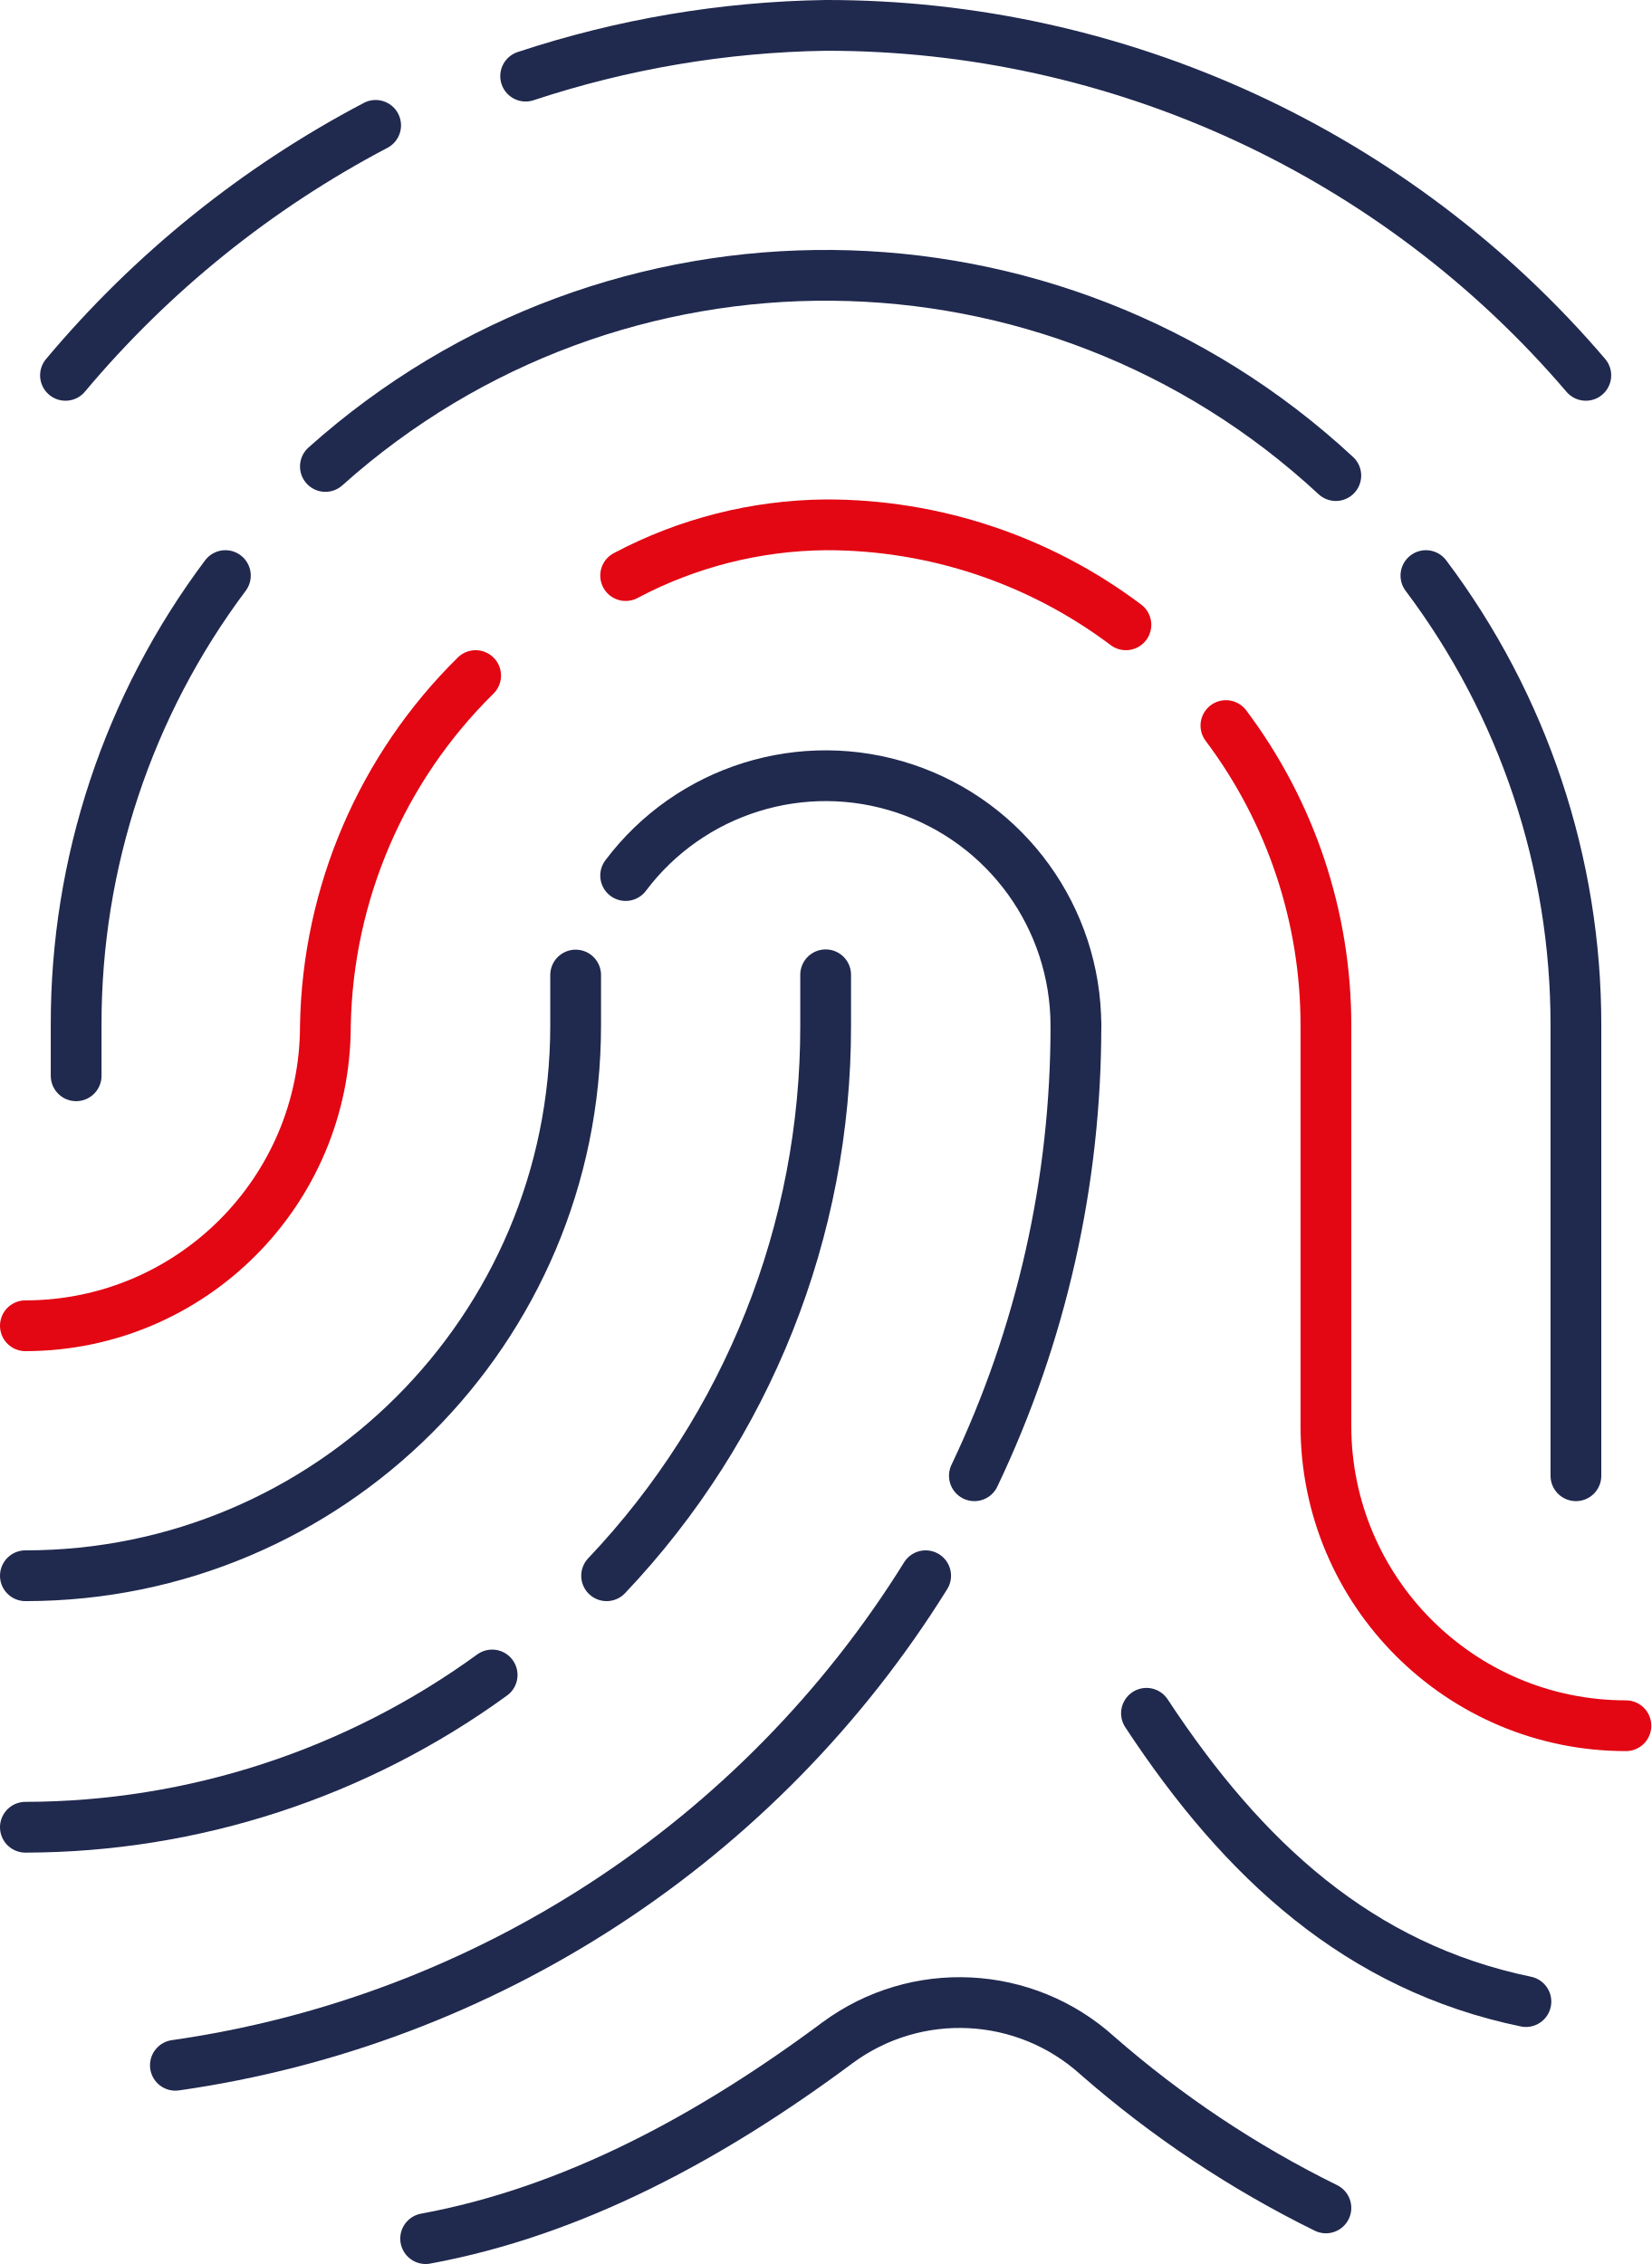
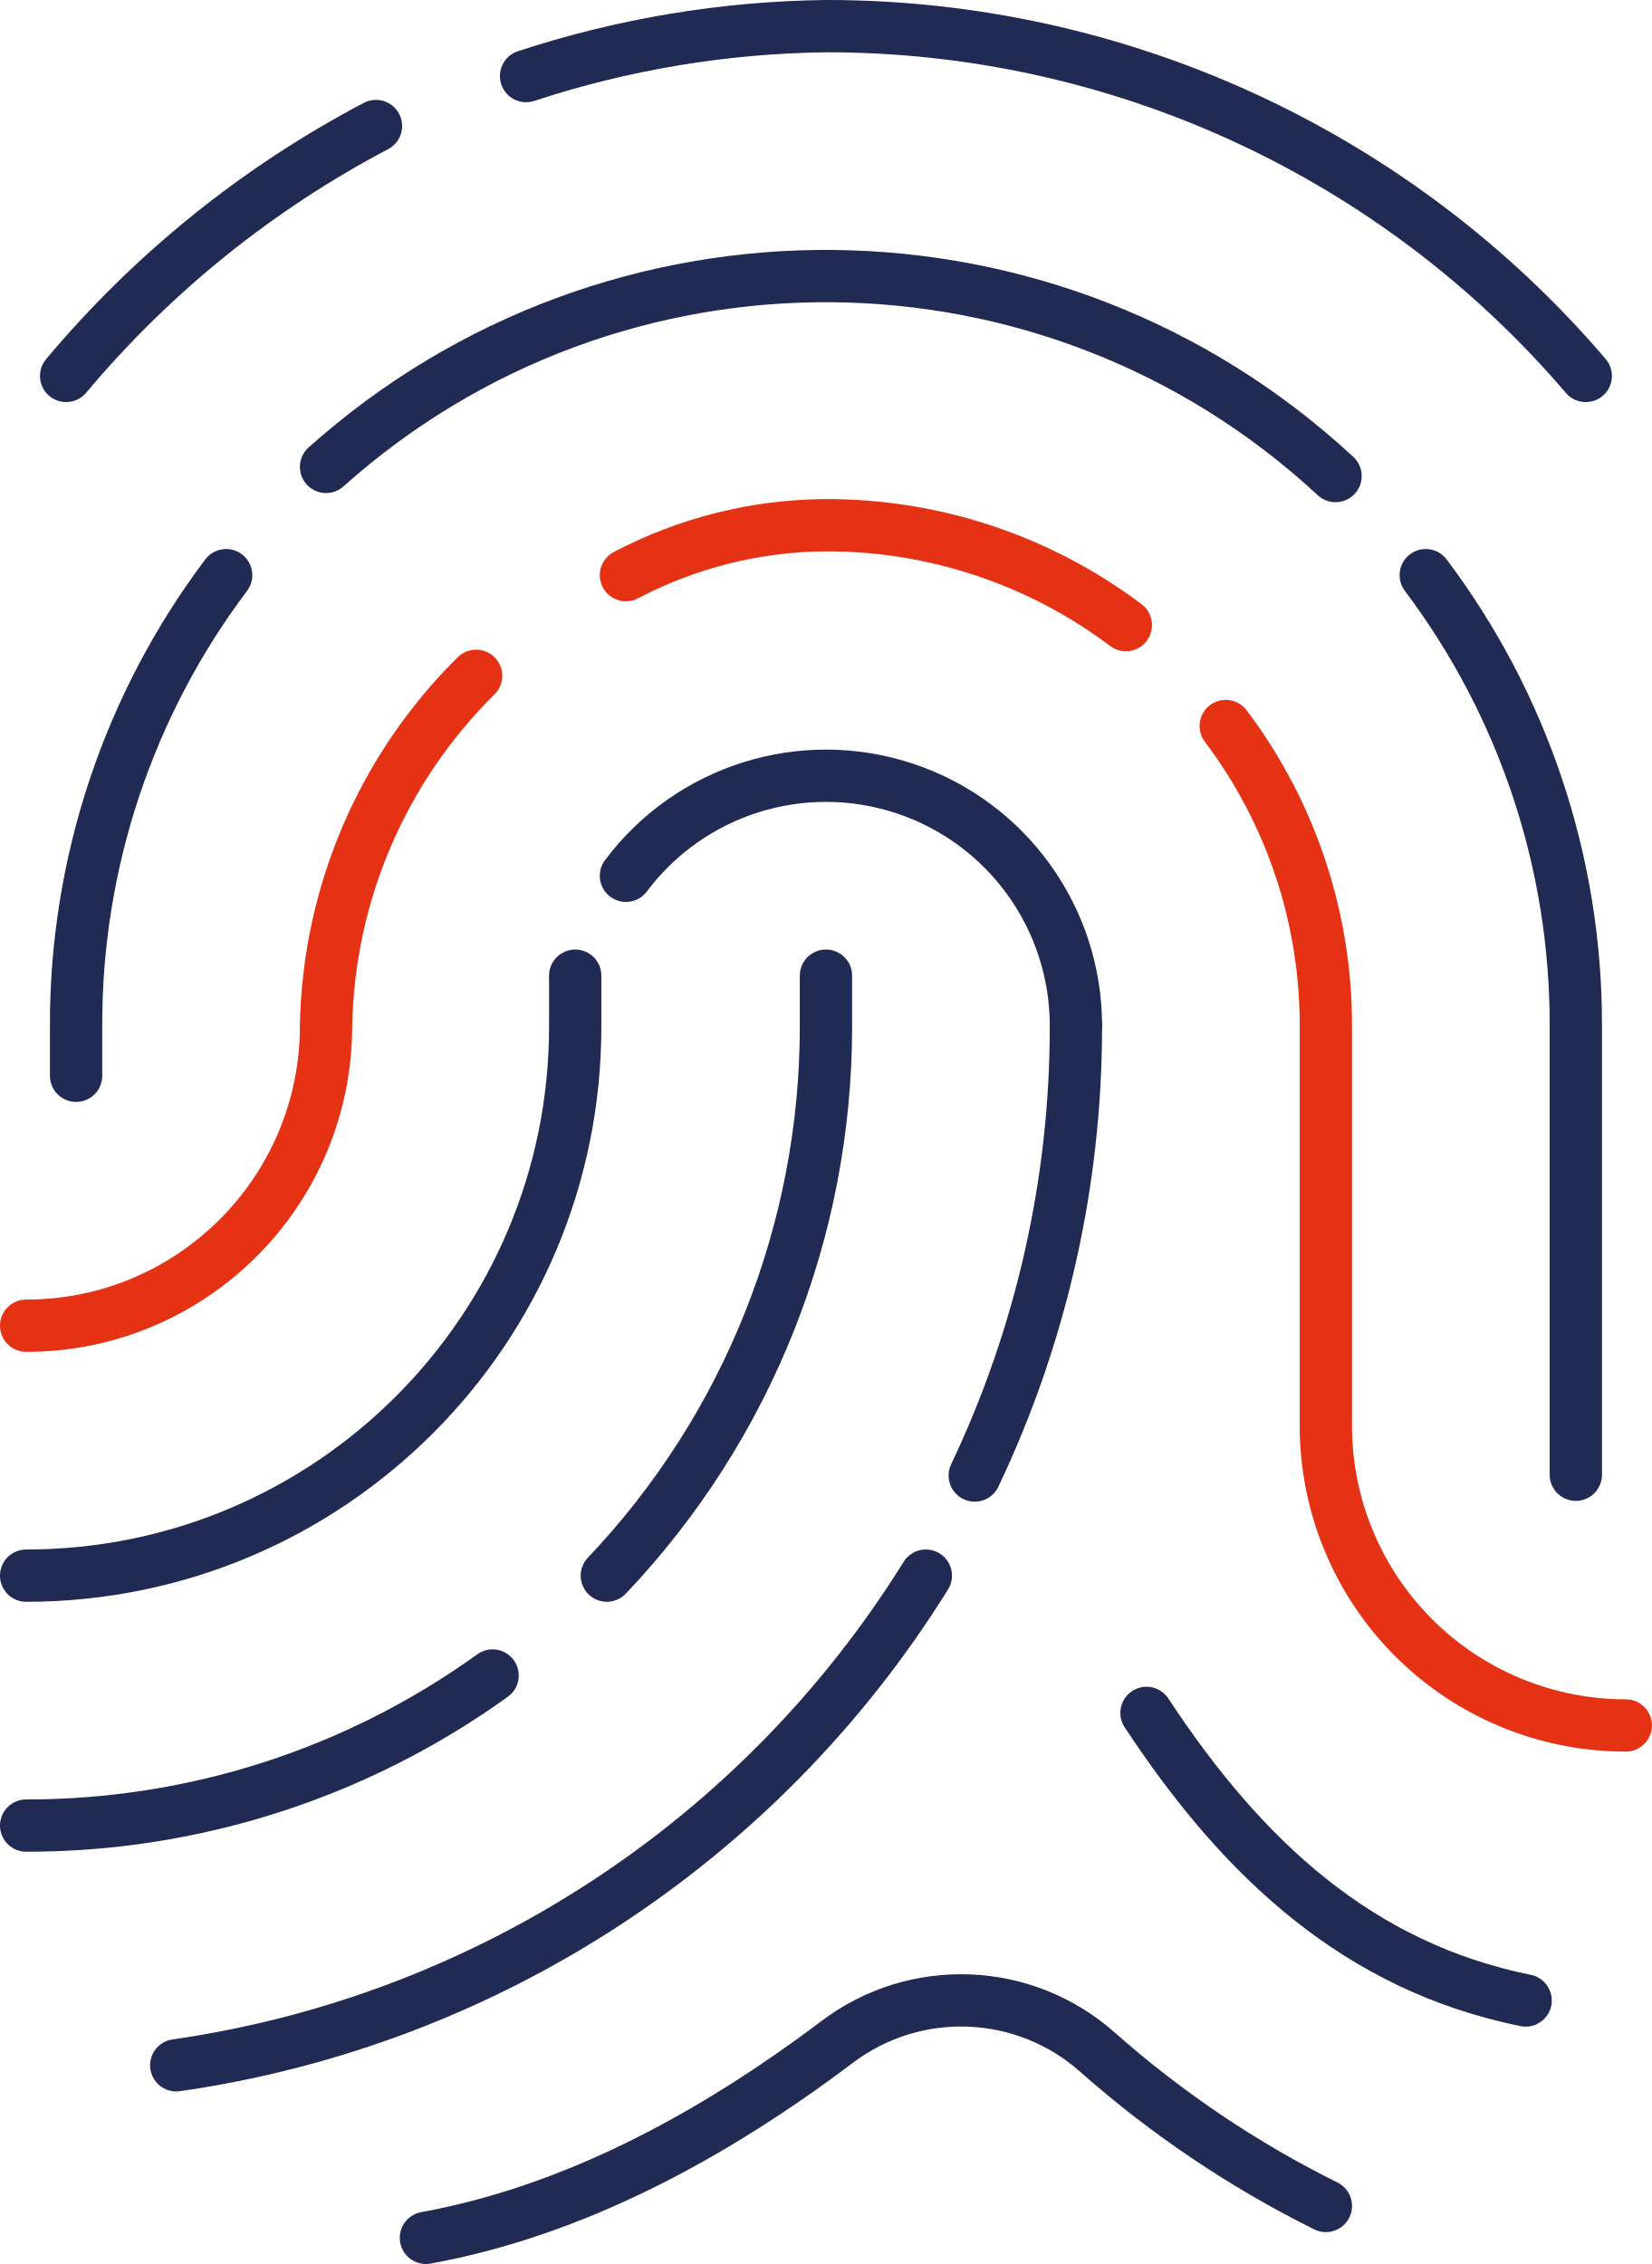
- <svg xmlns="http://www.w3.org/2000/svg" viewBox="0 0 65.06 89.21">
+ <svg xmlns="http://www.w3.org/2000/svg" viewBox="0 0 63.18 86.6">
  <defs>
-     <style>.cls-1,.cls-2{fill:none;stroke-linecap:round;stroke-linejoin:round;stroke-width:2px;}.cls-1{stroke:#20294e;}.cls-2{stroke:#e30613;}</style>
+     <style>.cls-1,.cls-2{fill:none;stroke-linecap:round;stroke-linejoin:round;stroke-width:2px;}.cls-1{stroke:#202a52;}.cls-2{stroke:#e63214;}</style>
  </defs>
-   <g id="Laag_2" data-name="Laag 2">
-     <g id="Laag_3" data-name="Laag 3">
-       <path class="cls-1" d="M36.47,62.09A41.76,41.76,0,0,1,6.91,81.38" />
-       <path class="cls-1" d="M42.39,40.41a41.13,41.13,0,0,1-4,17.74" />
-       <path class="cls-1" d="M56.18,22.68a29.43,29.43,0,0,1,5.91,17.73V58.15" />
-       <path class="cls-1" d="M12.82,18.38a29.55,29.55,0,0,1,39.81.36" />
-       <path class="cls-1" d="M3,42.39v-2A29.43,29.43,0,0,1,8.88,22.68" />
-       <path class="cls-1" d="M24.65,34.5a9.86,9.86,0,0,1,17.74,5.91" />
-       <path class="cls-1" d="M1,62.09A21.68,21.68,0,0,0,22.68,40.42v-2" />
-       <path class="cls-2" d="M48.3,28.59a19.64,19.64,0,0,1,3.94,11.82V56.18A11.82,11.82,0,0,0,64.06,68" />
-       <path class="cls-2" d="M24.65,22.68a17.16,17.16,0,0,1,7.88-2,19.6,19.6,0,0,1,11.83,3.94" />
-       <path class="cls-2" d="M1,52.24A11.83,11.83,0,0,0,12.82,40.41a19.86,19.86,0,0,1,5.92-13.79" />
-       <path class="cls-1" d="M45.17,67.51c3.82,5.81,8.39,10,14.95,11.36" />
-       <path class="cls-1" d="M52.24,87a41.54,41.54,0,0,1-9-6A8.1,8.1,0,0,0,33,80.49C28,84.21,22.58,87.14,16.77,88.21" />
-       <path class="cls-1" d="M23.9,62.09a31.43,31.43,0,0,0,8.63-21.68v-2" />
-       <path class="cls-1" d="M1,72A31.36,31.36,0,0,0,19.39,66" />
-       <path class="cls-1" d="M20.71,3A39.51,39.51,0,0,1,32.53,1,39.32,39.32,0,0,1,62.48,14.79" />
-       <path class="cls-1" d="M2.58,14.79A40.55,40.55,0,0,1,14.8,4.94" />
-     </g>
+   <g>
+     <path class="cls-1" d="M35.41,60.27A40.56,40.56,0,0,1,6.74,79" />
+     <path class="cls-1" d="M41.15,39.24a39.94,39.94,0,0,1-3.87,17.2" />
+     <path class="cls-1" d="M54.53,22a28.55,28.55,0,0,1,5.74,17.21v17.2" />
+     <path class="cls-1" d="M12.47,17.86a28.67,28.67,0,0,1,38.61.35" />
+     <path class="cls-1" d="M2.91,41.15V39.24A28.55,28.55,0,0,1,8.65,22" />
+     <path class="cls-1" d="M23.94,33.5a9.56,9.56,0,0,1,17.21,5.74" />
+     <path class="cls-1" d="M1,60.27a21,21,0,0,0,21-21V37.32" />
+     <path class="cls-2" d="M46.88,27.77a19,19,0,0,1,3.83,11.47V54.53A11.46,11.46,0,0,0,62.18,66" />
+     <path class="cls-2" d="M23.94,22a16.61,16.61,0,0,1,7.65-1.91,19,19,0,0,1,11.47,3.82" />
+     <path class="cls-2" d="M1,50.71A11.47,11.47,0,0,0,12.47,39.24a19.33,19.33,0,0,1,5.74-13.39" />
+     <path class="cls-1" d="M43.85,65.52c3.71,5.64,8.14,9.71,14.5,11" />
+     <path class="cls-1" d="M50.71,84.38A40.15,40.15,0,0,1,42,78.52a7.86,7.86,0,0,0-10-.4c-4.78,3.6-10.06,6.45-15.71,7.48" />
+     <path class="cls-1" d="M23.21,60.27a30.48,30.48,0,0,0,8.38-21V37.32" />
+     <path class="cls-1" d="M1,69.83a30.45,30.45,0,0,0,17.84-5.74" />
+     <path class="cls-1" d="M20.12,2.91A38.19,38.19,0,0,1,31.59,1,38.17,38.17,0,0,1,60.65,14.38" />
+     <path class="cls-1" d="M2.53,14.38A39.36,39.36,0,0,1,14.38,4.82" />
  </g>
</svg>
